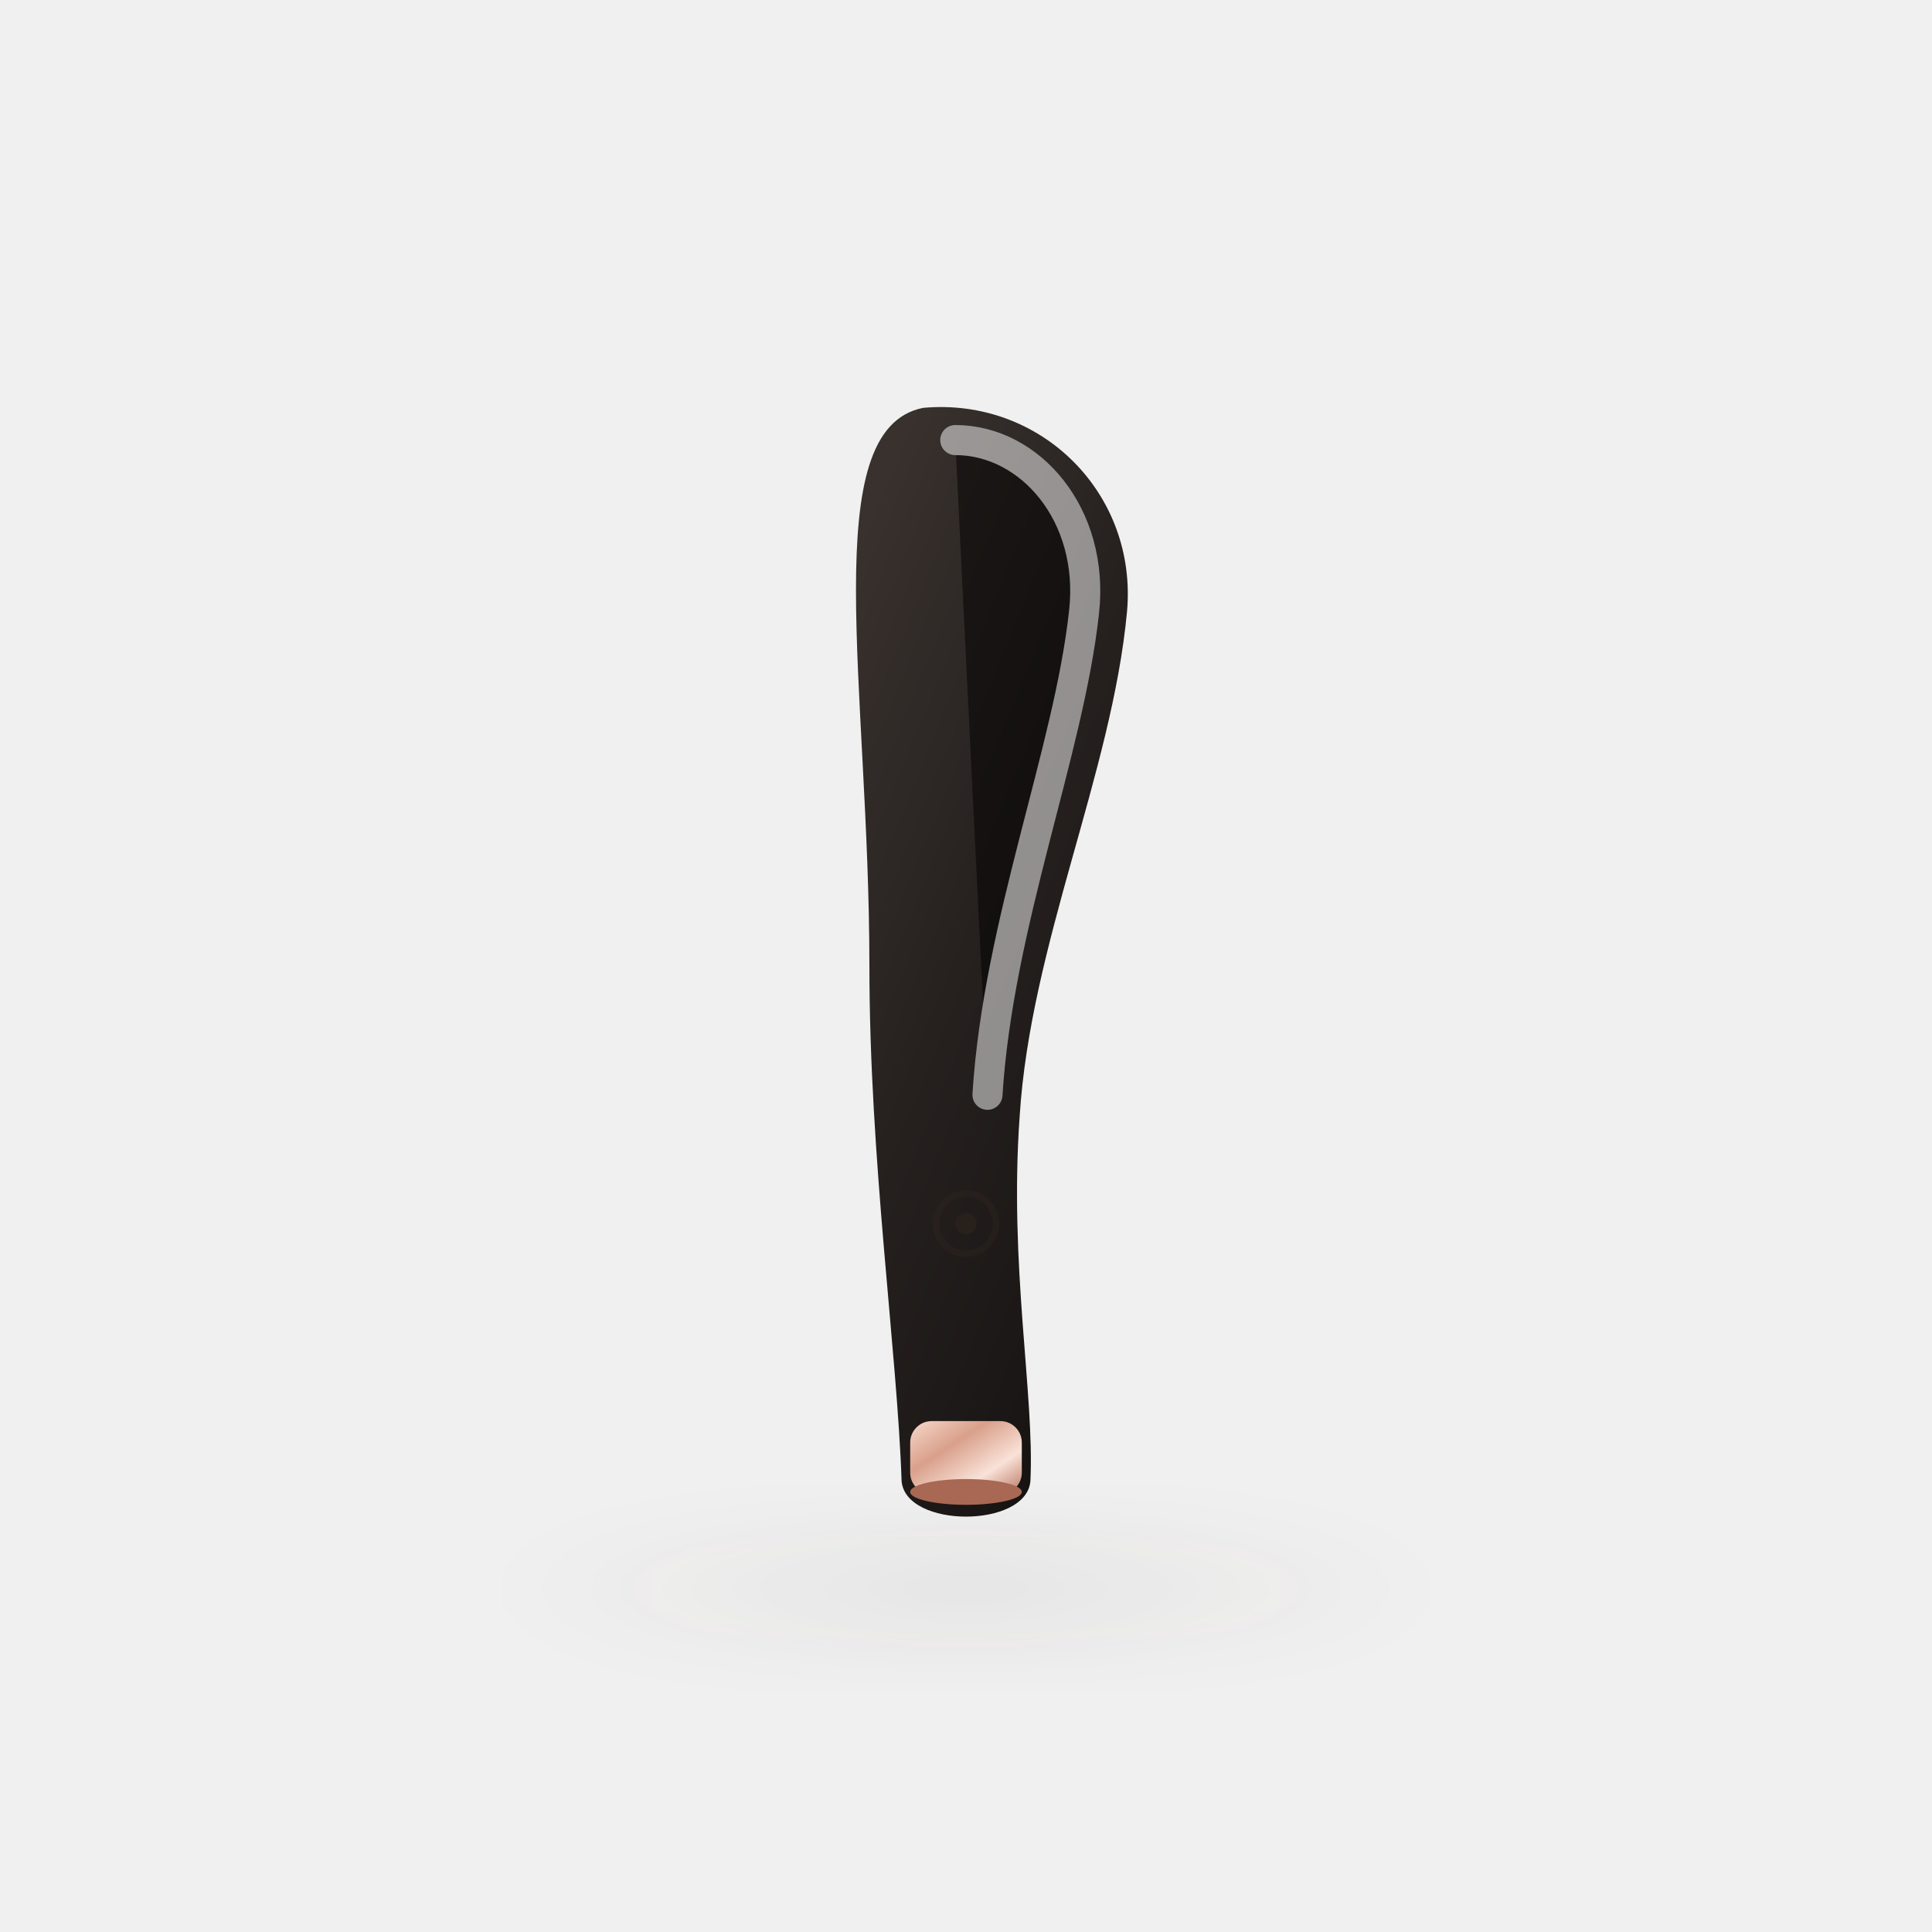
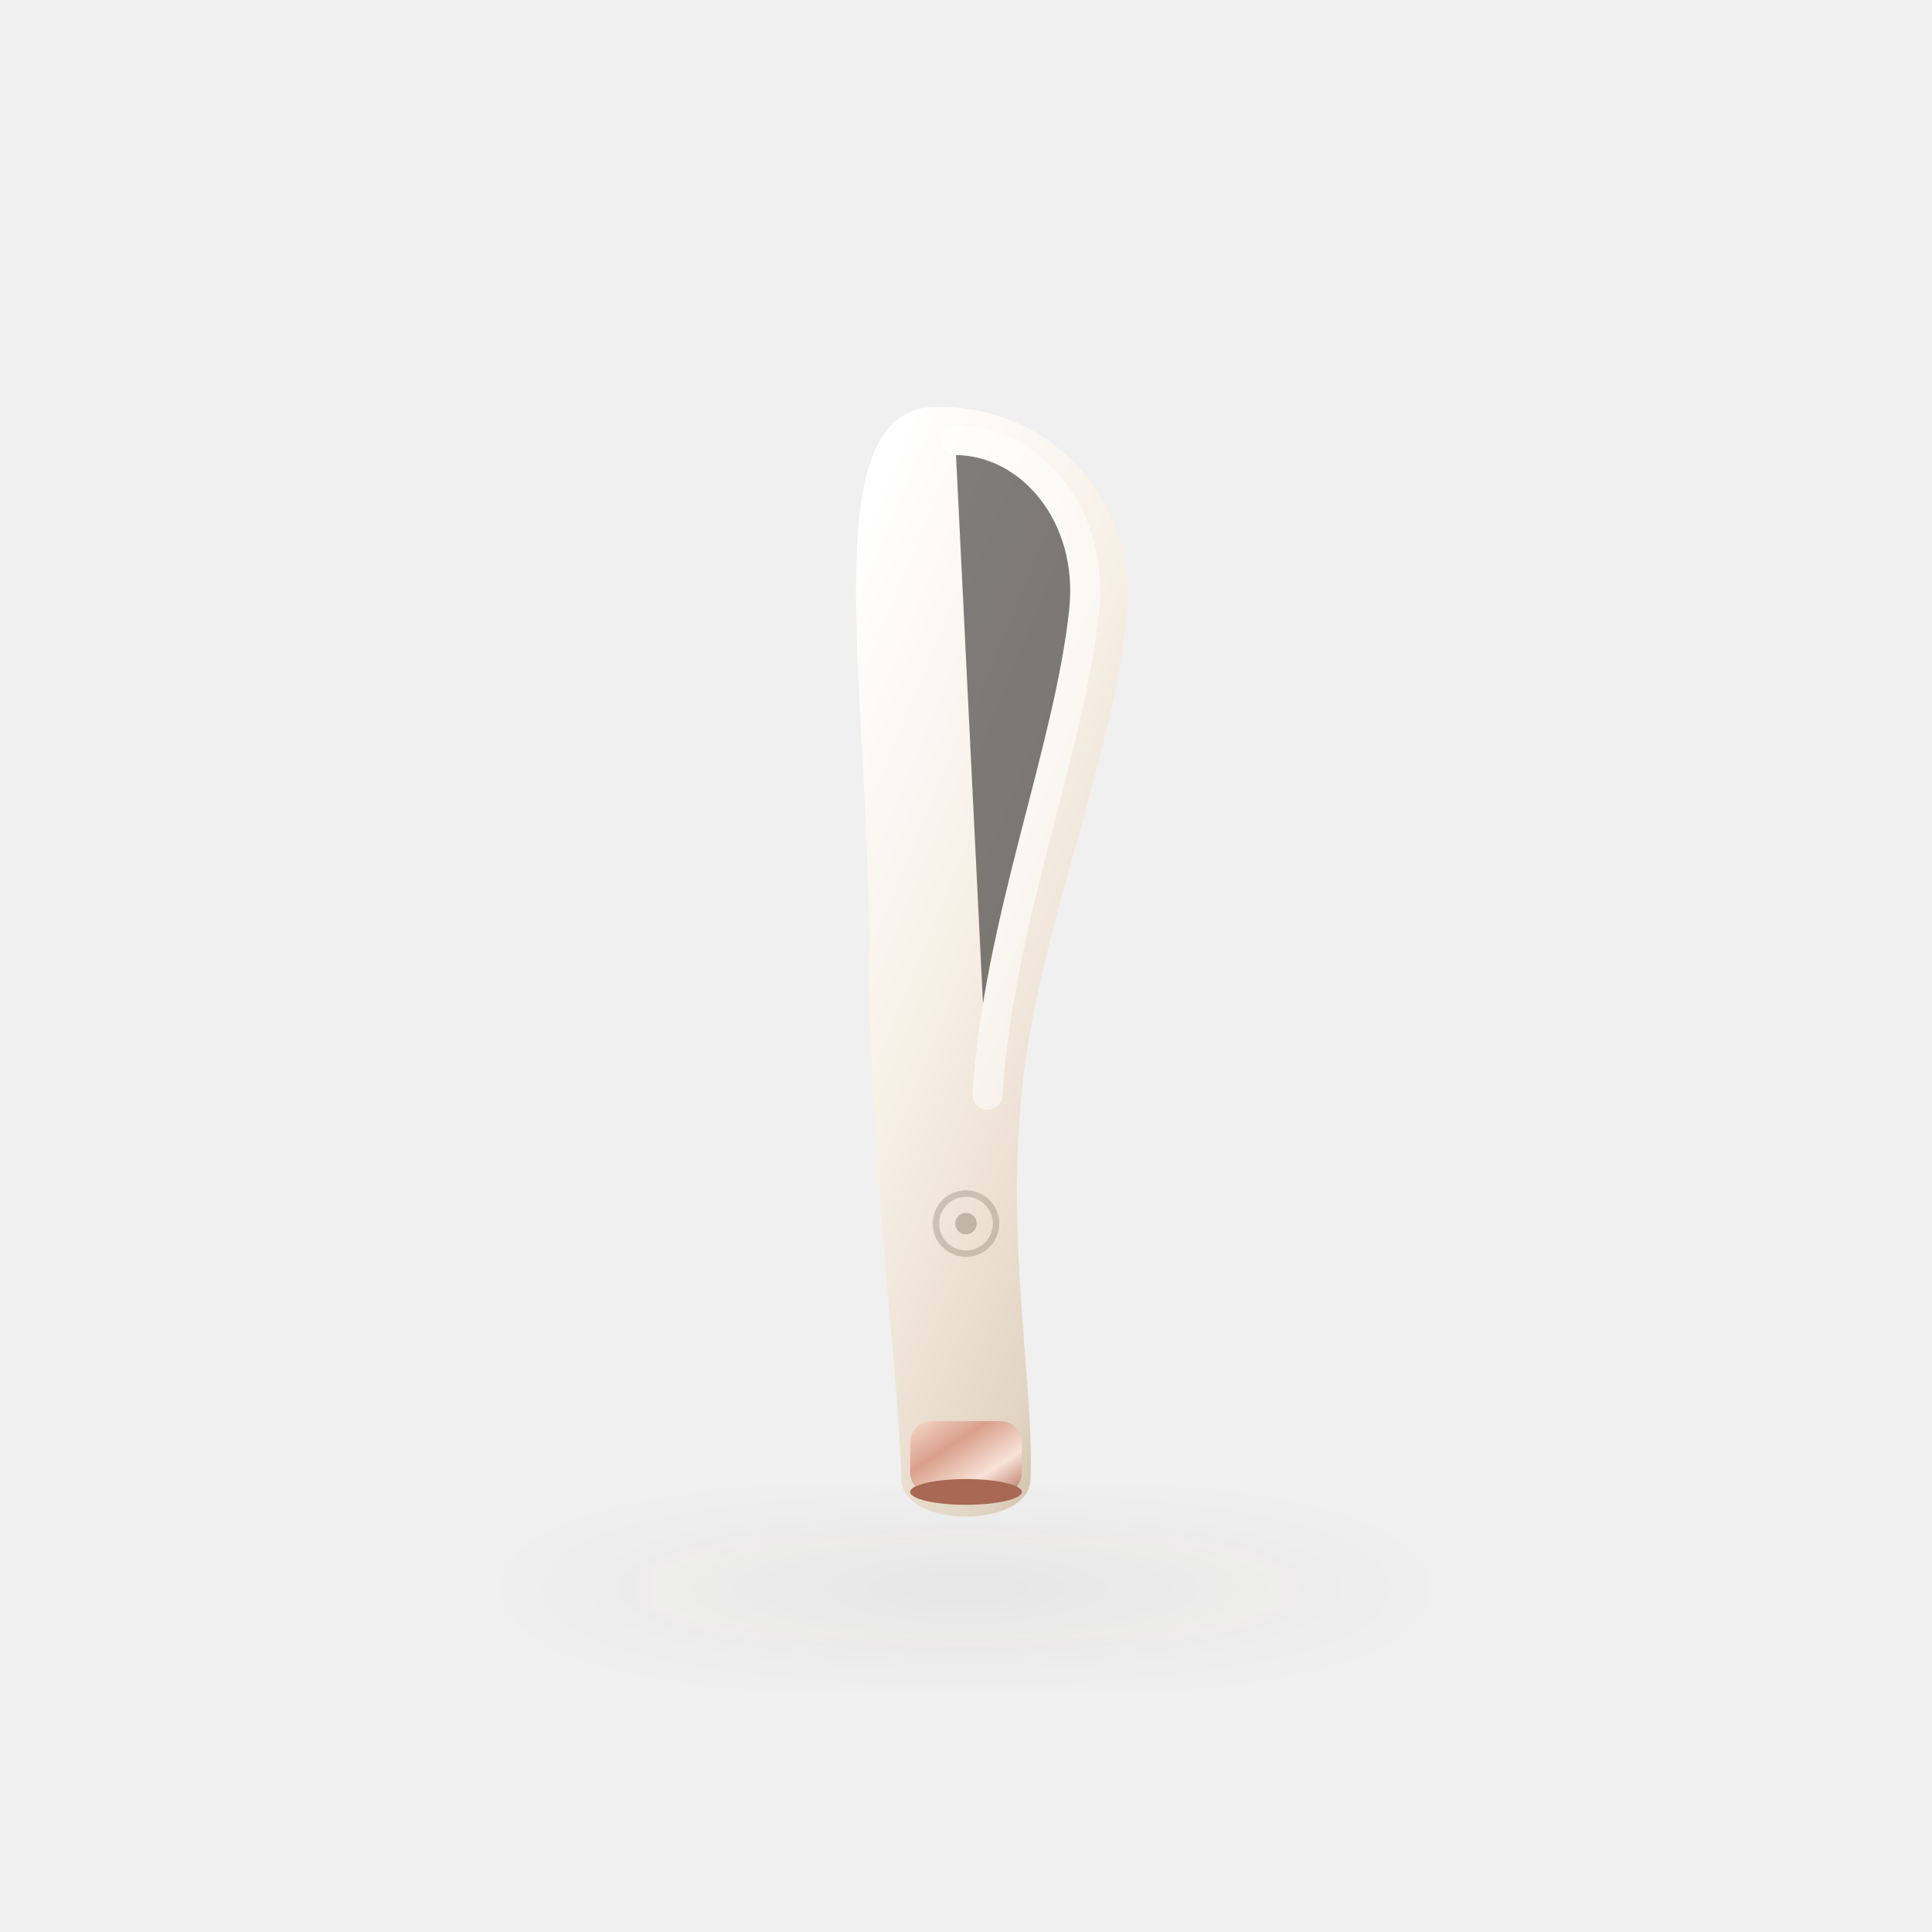
<svg xmlns="http://www.w3.org/2000/svg" width="900" height="900" viewBox="0 0 900 900">
  <defs>
    <linearGradient id="studio-bg" x1="0.2" y1="0" x2="0.8" y2="1">
      <stop offset="0%" stop-color="#FBF8F4" />
      <stop offset="60%" stop-color="#F3ECE3" />
      <stop offset="100%" stop-color="#EAE1D5" />
    </linearGradient>
    <radialGradient id="studio-key" cx="36%" cy="28%" r="65%">
      <stop offset="0%" stop-color="#FFFFFF" stop-opacity="0.85" />
      <stop offset="55%" stop-color="#FFFFFF" stop-opacity="0.15" />
      <stop offset="100%" stop-color="#EAE1D5" stop-opacity="0" />
    </radialGradient>
    <radialGradient id="contact-shadow" cx="50%" cy="50%" r="50%">
      <stop offset="0%" stop-color="#2D241E" stop-opacity="0.22" />
      <stop offset="45%" stop-color="#3D322B" stop-opacity="0.10" />
      <stop offset="100%" stop-color="#3D322B" stop-opacity="0" />
    </radialGradient>
    <linearGradient id="rose-gold" x1="0" y1="0" x2="1" y2="1">
      <stop offset="0%" stop-color="#F7D8CA" />
      <stop offset="35%" stop-color="#D9A08B" />
      <stop offset="70%" stop-color="#F9E2D8" />
      <stop offset="100%" stop-color="#B87661" />
    </linearGradient>
    <linearGradient id="champagne-gold" x1="0" y1="0" x2="1" y2="1">
      <stop offset="0%" stop-color="#F9F2DC" />
      <stop offset="40%" stop-color="#D6B87B" />
      <stop offset="75%" stop-color="#F6EDD2" />
      <stop offset="100%" stop-color="#A58448" />
    </linearGradient>
    <linearGradient id="matte-blush" x1="0.2" y1="0" x2="0.8" y2="1">
      <stop offset="0%" stop-color="#FEEAE6" />
      <stop offset="35%" stop-color="#F6B8AF" />
      <stop offset="80%" stop-color="#E28B80" />
      <stop offset="100%" stop-color="#BF665B" />
    </linearGradient>
    <linearGradient id="matte-coral" x1="0.2" y1="0" x2="0.8" y2="1">
      <stop offset="0%" stop-color="#FEDDD6" />
      <stop offset="40%" stop-color="#F59B8E" />
      <stop offset="85%" stop-color="#D86B5D" />
      <stop offset="100%" stop-color="#AD4B3E" />
    </linearGradient>
    <linearGradient id="matte-obsidian" x1="0.2" y1="0" x2="0.8" y2="1">
      <stop offset="0%" stop-color="#544B47" />
      <stop offset="35%" stop-color="#342E2B" />
      <stop offset="80%" stop-color="#211D1B" />
      <stop offset="100%" stop-color="#141110" />
    </linearGradient>
    <linearGradient id="matte-cream" x1="0.2" y1="0" x2="0.8" y2="1">
-       <stop offset="0%" stop-color="#38312E" />
-       <stop offset="45%" stop-color="#26211F" />
-       <stop offset="85%" stop-color="#1A1615" />
-       <stop offset="100%" stop-color="#120F0E" />
+       <stop offset="0%" stop-color="#FFFFFF" />
+       <stop offset="45%" stop-color="#F7EFE5" />
+       <stop offset="85%" stop-color="#E2D4C3" />
+       <stop offset="100%" stop-color="#C5B49E" />
    </linearGradient>
    <linearGradient id="amber-oil" x1="0" y1="0" x2="1" y2="1">
      <stop offset="0%" stop-color="#FFE8B3" />
      <stop offset="50%" stop-color="#EAA639" />
      <stop offset="100%" stop-color="#B86F15" />
    </linearGradient>
    <linearGradient id="frosted-glass" x1="0" y1="0" x2="1" y2="0">
      <stop offset="0%" stop-color="#FFFFFF" stop-opacity="0.85" />
      <stop offset="25%" stop-color="#FFFFFF" stop-opacity="0.45" />
      <stop offset="75%" stop-color="#FFFFFF" stop-opacity="0.25" />
      <stop offset="100%" stop-color="#FFFFFF" stop-opacity="0.75" />
    </linearGradient>
    <filter id="soft-blur" x="-20%" y="-20%" width="140%" height="140%">
      <feGaussianBlur stdDeviation="18" />
    </filter>
  </defs>
  <ellipse cx="450" cy="740" rx="230" ry="34" fill="url(#contact-shadow)" filter="url(#soft-blur)" opacity="0.4" />
  <g transform="translate(0, 0)">
    <path d="M430 190 C485 185 530 230 525 285 C518 360 480 440 475 520 C470 590 482 650 480 690 C478 712 422 712 420 690 C418 630 405 540 405 450 C405 320 380 200 430 190 Z" fill="url(#matte-cream)" />
    <path d="M445 205 C480 205 510 240 505 285 C498 350 465 430 460 510" stroke="#FFFFFF" stroke-width="14" stroke-linecap="round" opacity="0.5" />
    <rect x="424" y="662" width="52" height="34" rx="10" fill="url(#rose-gold)" />
    <ellipse cx="450" cy="695" rx="26" ry="6" fill="#A86854" />
    <circle cx="450" cy="570" r="14" fill="none" stroke="rgba(60,45,35,0.2)" stroke-width="3" />
    <circle cx="450" cy="570" r="5" fill="rgba(60,45,35,0.25)" />
  </g>
</svg>
